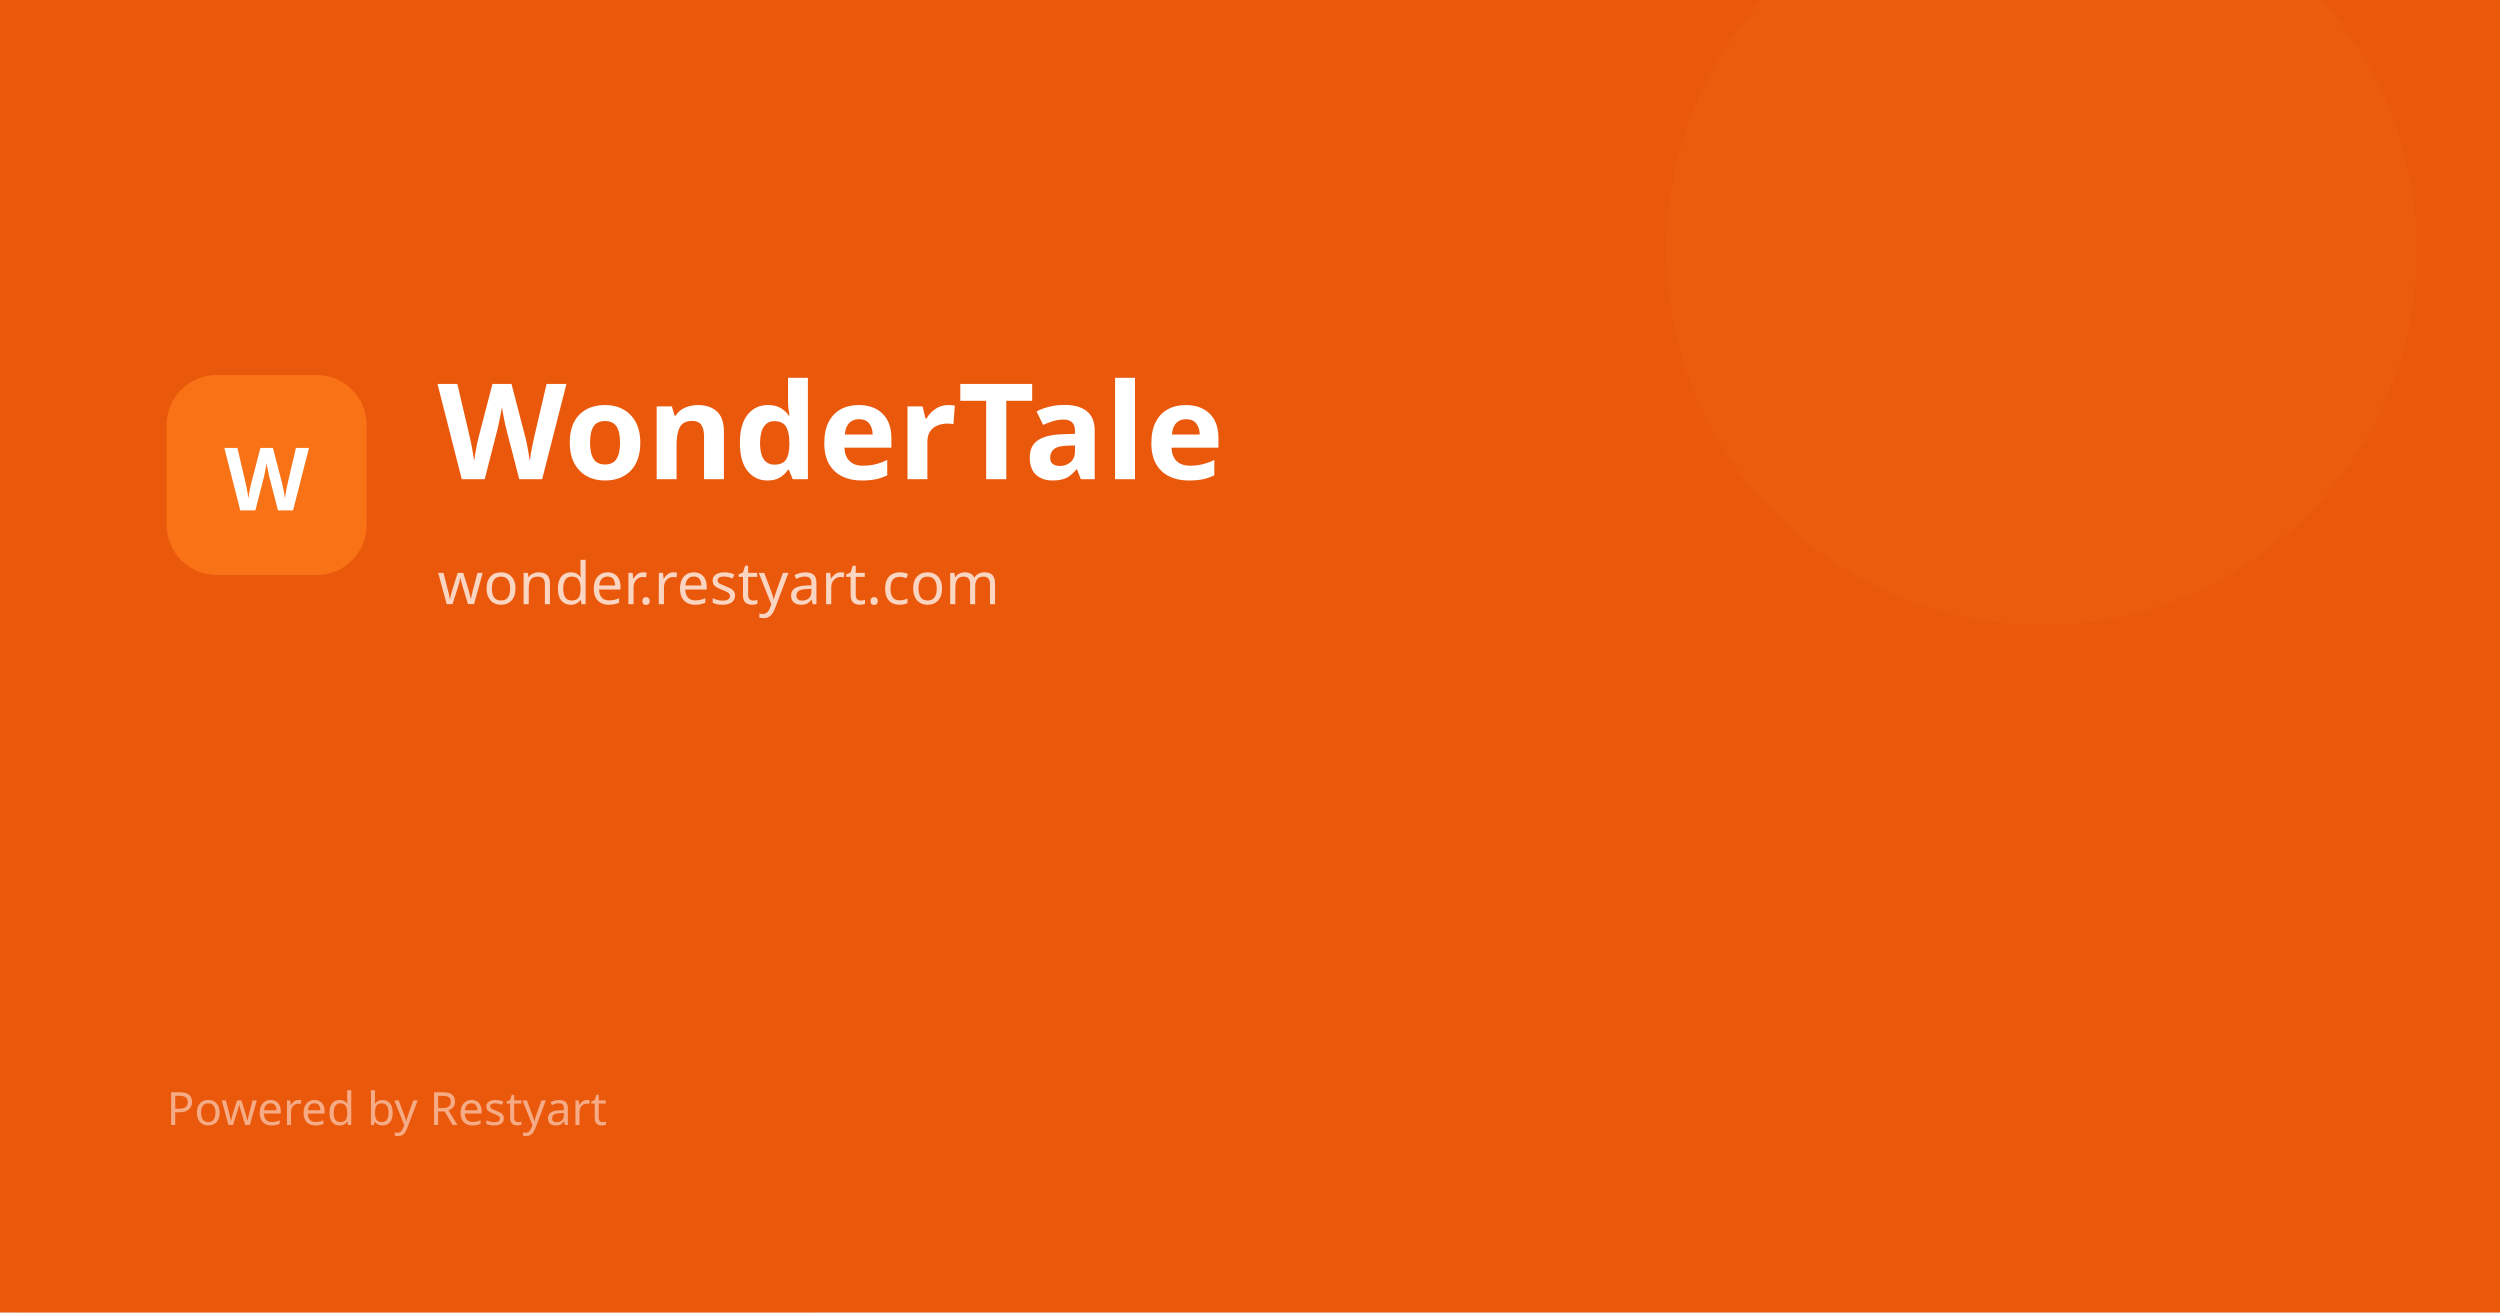
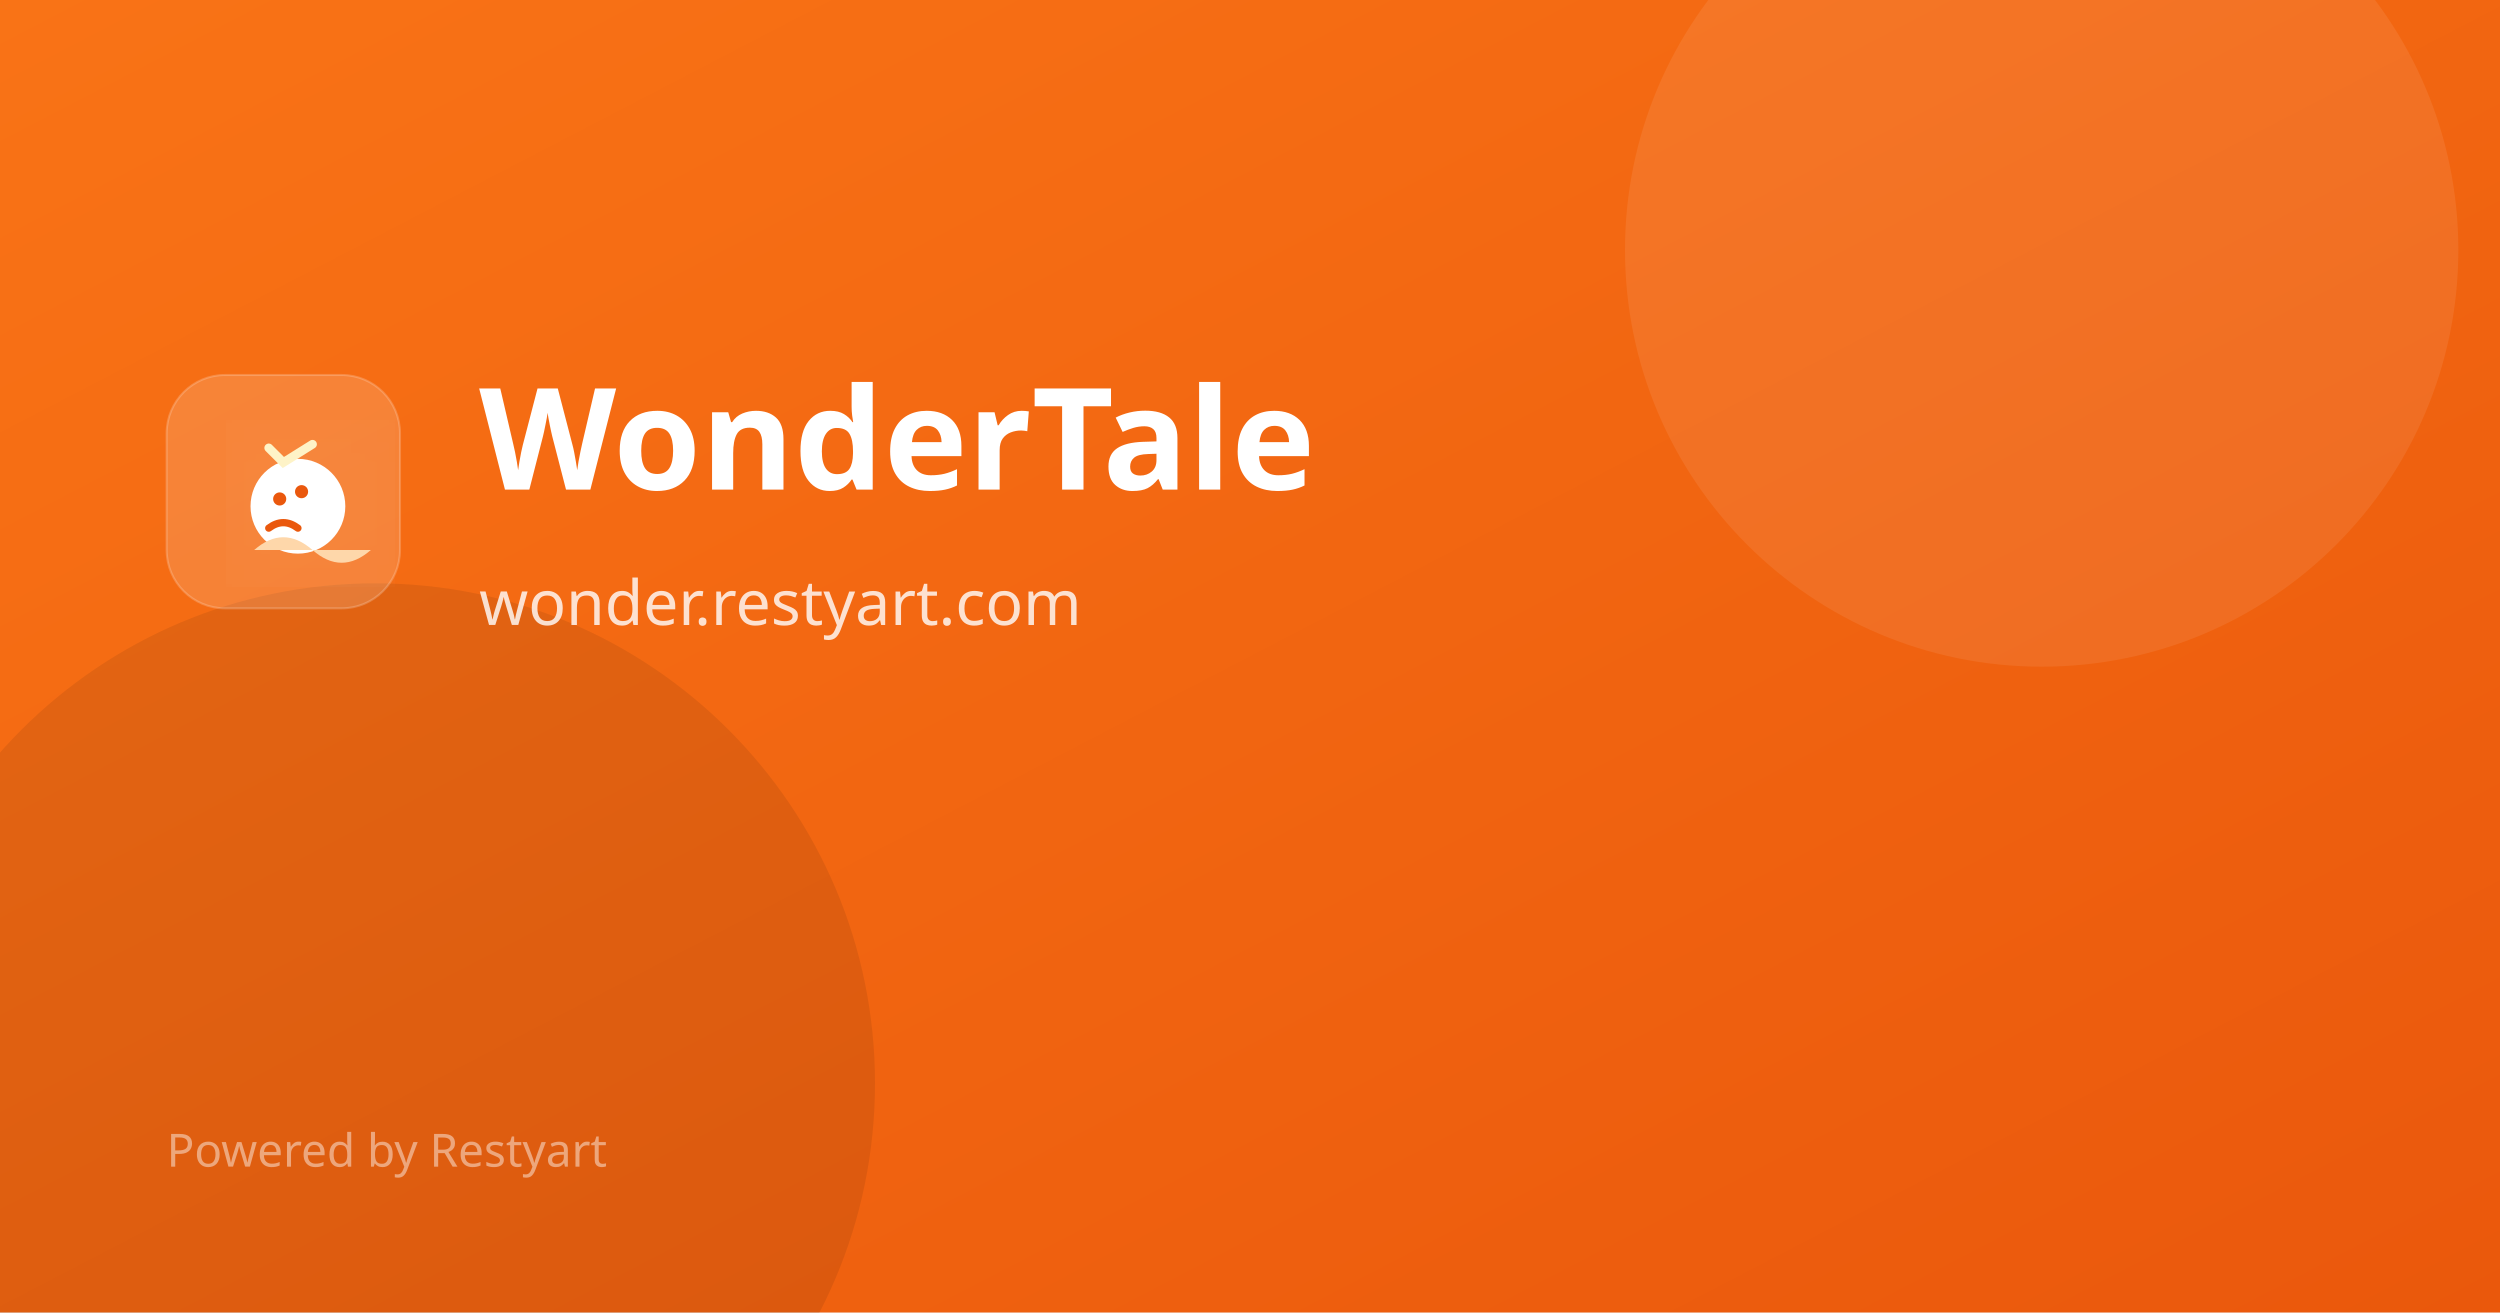
- <svg xmlns="http://www.w3.org/2000/svg" width="1200" height="630" viewBox="0 0 1200 630" fill="none">
+ <svg xmlns="http://www.w3.org/2000/svg" width="1200" height="630" viewBox="0 0 1200 630" fill="none" role="img" aria-label="WonderTale">
+   <defs>
+     <linearGradient id="bg" x1="0" y1="0" x2="1" y2="1">
+       <stop stop-color="#F97316" />
+       <stop offset="1" stop-color="#EA580C" />
+     </linearGradient>
+     <filter id="glow" x="-20%" y="-20%" width="140%" height="140%">
+       <feGaussianBlur stdDeviation="18" result="blur" />
+       <feMerge>
+         <feMergeNode in="blur" />
+         <feMergeNode in="SourceGraphic" />
+       </feMerge>
+     </filter>
+   </defs>
  <rect width="1200" height="630" fill="url(#bg)" />
-   <circle cx="980" cy="120" r="180" fill="#F97316" opacity="0.15" />
-   <circle cx="200" cy="520" r="220" fill="#EA580C" opacity="0.12" />
-   <rect x="80" y="180" width="96" height="96" rx="24" fill="#F97316" />
-   <text x="128" y="245" text-anchor="middle" font-family="system-ui,sans-serif" font-size="42" font-weight="700" fill="#fff">W</text>
-   <text x="210" y="230" font-family="system-ui,sans-serif" font-size="64" font-weight="800" fill="#ffffff">WonderTale</text>
-   <text x="210" y="290" font-family="system-ui,sans-serif" font-size="28" fill="#ffffff" opacity="0.75">wonder.restyart.com</text>
-   <text x="80" y="540" font-family="system-ui,sans-serif" font-size="22" fill="#ffffff" opacity="0.5">Powered by Restyart</text>
-   <defs>
-     <linearGradient id="bg" x1="0" y1="0" x2="1200" y2="630">
-       <stop stop-color="#EA580C" />
-       <stop offset="1" stop-color="#F97316" />
-     </linearGradient>
-   </defs>
+   <circle cx="980" cy="120" r="200" fill="#ffffff" opacity="0.08" />
+   <circle cx="180" cy="520" r="240" fill="#000000" opacity="0.08" />
+   <rect x="80" y="180" width="112" height="112" rx="28" fill="#ffffff" fill-opacity="0.15" stroke="#ffffff" stroke-opacity="0.2" />
+   <g transform="translate(80,180) scale(3.5)" filter="url(#glow)">
+     <circle cx="18" cy="18" r="6.5" fill="#fff" />
+     <circle cx="15.5" cy="17" r="0.9" fill="#EA580C" />
+     <circle cx="18.5" cy="16" r="0.9" fill="#EA580C" />
+     <path d="M14 21q2-1.5 4 0" stroke="#EA580C" stroke-width="1" fill="none" stroke-linecap="round" />
+     <path d="M12 24q4-3.5 8 0q4 3.5 8 0" fill="#FED7AA" />
+     <path d="M14 10l2 2 4-2.5" stroke="#FEF3C7" stroke-width="1.2" fill="none" stroke-linecap="round" />
+   </g>
+   <text x="230" y="235" font-family="system-ui,sans-serif" font-size="68" font-weight="800" fill="#ffffff">WonderTale</text>
+   <text x="230" y="300" font-family="system-ui,sans-serif" font-size="30" fill="#ffffff" opacity="0.8">wonder.restyart.com</text>
+   <text x="80" y="560" font-family="system-ui,sans-serif" font-size="22" fill="#ffffff" opacity="0.45">Powered by Restyart</text>
</svg>
